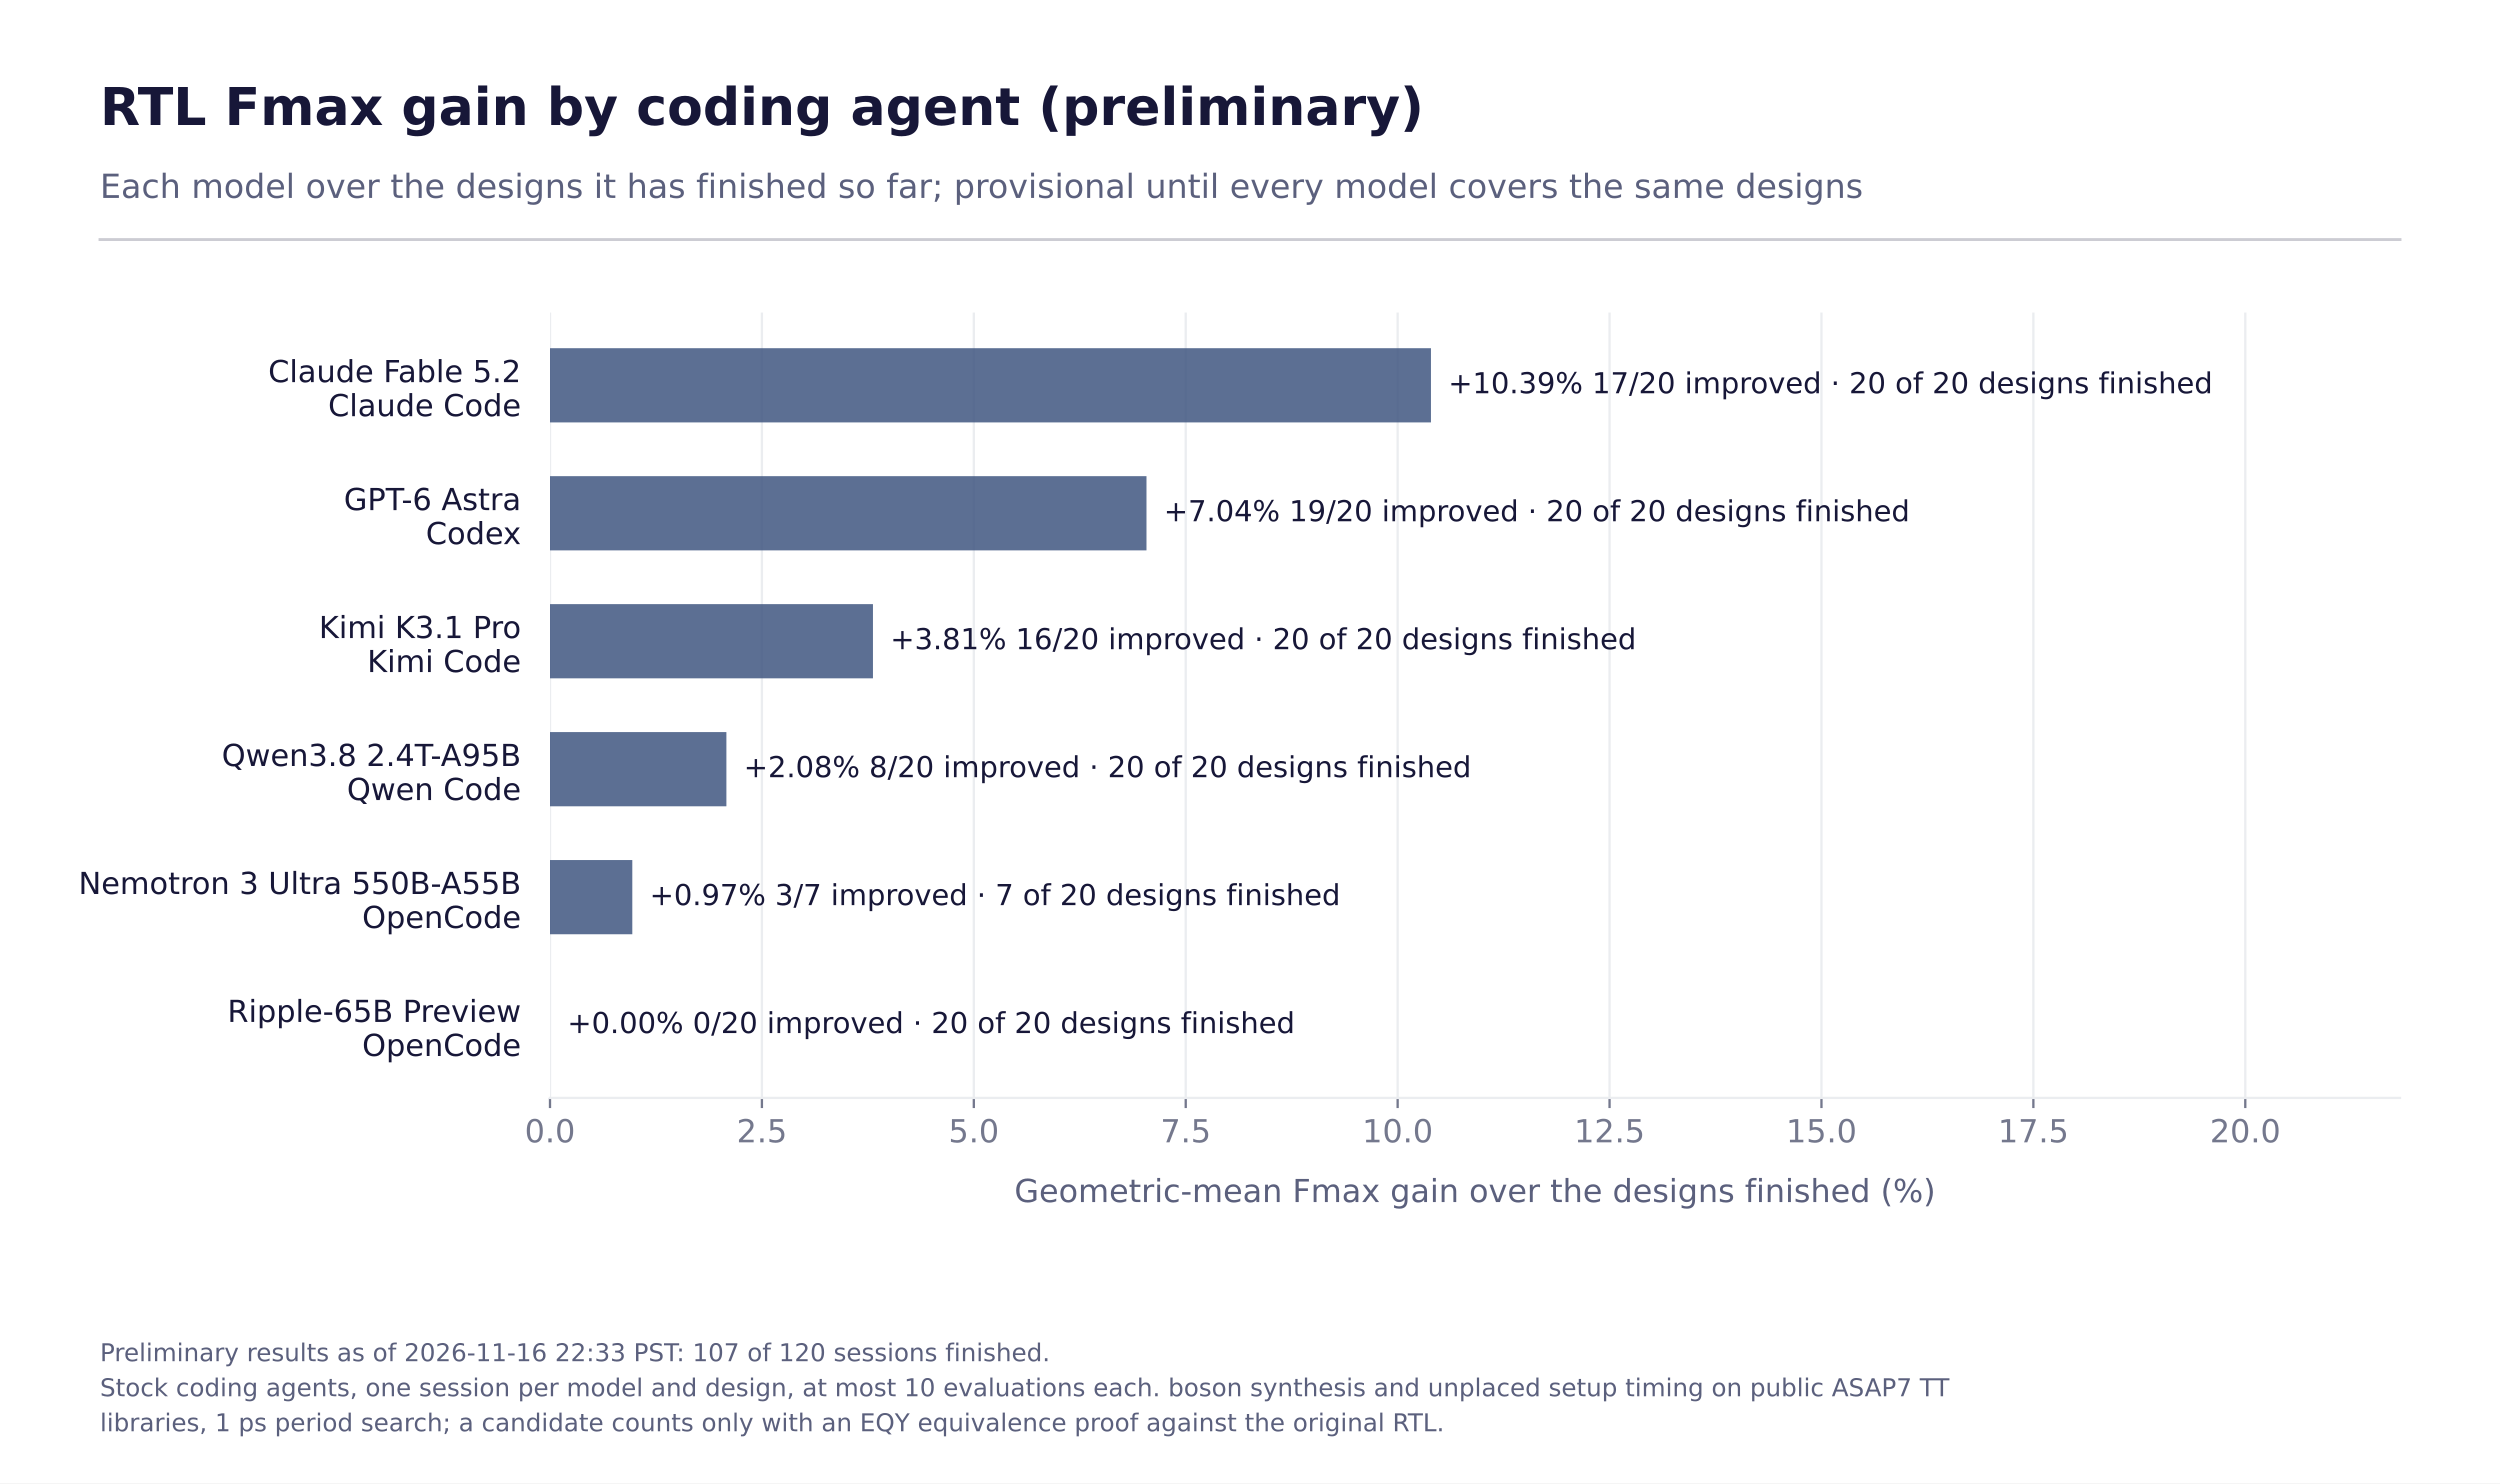
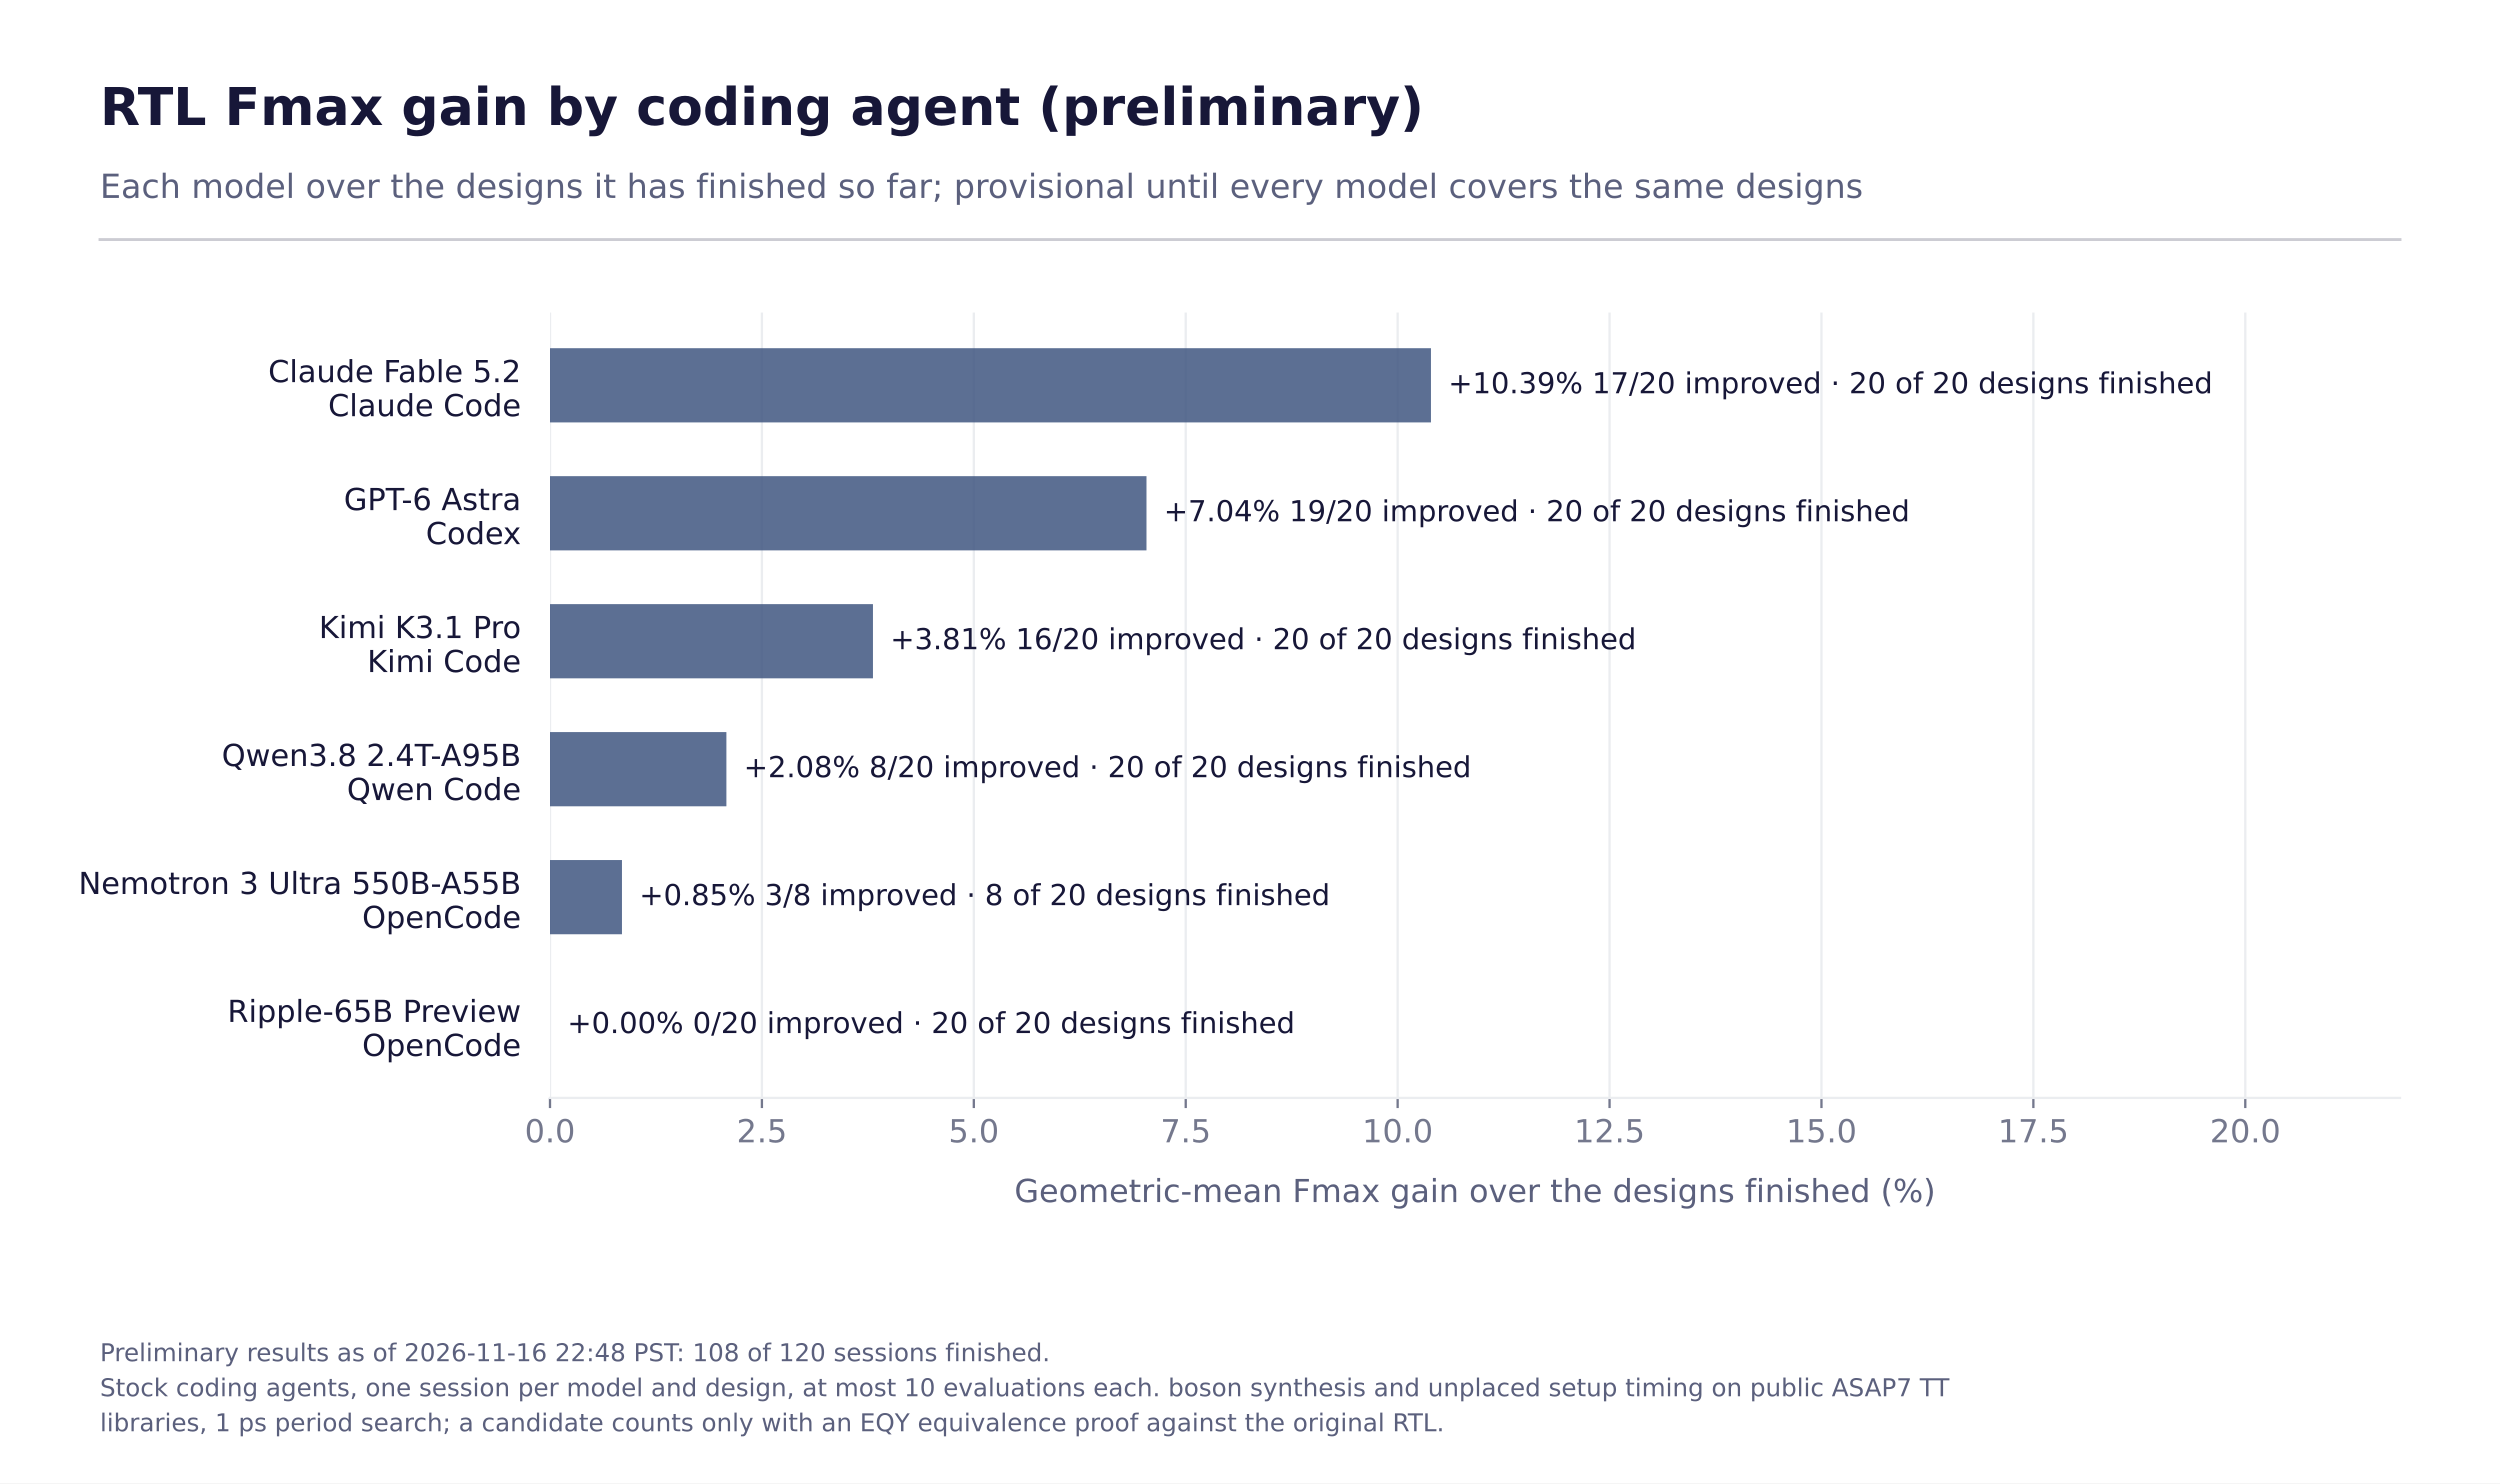
<svg xmlns="http://www.w3.org/2000/svg" xmlns:xlink="http://www.w3.org/1999/xlink" width="864pt" height="512.64pt" viewBox="0 0 864 512.64" version="1.1">
  <defs>
    <style type="text/css">*{stroke-linejoin: round; stroke-linecap: butt}</style>
  </defs>
  <g id="figure_1">
    <g id="patch_1">
      <path d="M 0 512.64  L 864 512.64  L 864 0  L 0 0  z " style="fill: #ffffff" />
    </g>
    <g id="axes_1">
      <g id="patch_2">
        <path d="M 190.08 379.44  L 829.44 379.44  L 829.44 108  L 190.08 108  z " style="fill: #ffffff" />
      </g>
      <g id="matplotlib.axis_1">
        <g id="xtick_1">
          <g id="line2d_1">
            <path d="M 190.08 379.44  L 190.08 108  " clip-path="url(#pbbf078af64)" style="fill: none; stroke: #ebedf0; stroke-width: 0.8; stroke-linecap: square" />
          </g>
          <g id="line2d_2">
            <defs>
              <path id="m93d353a957" d="M 0 0  L 0 3.5  " style="stroke: #74788d; stroke-width: 0.8" />
            </defs>
            <g>
              <use xlink:href="#m93d353a957" x="190.08" y="379.44" style="fill: #74788d; stroke: #74788d; stroke-width: 0.8" />
            </g>
          </g>
          <g id="text_1">
            <text style="fill: #74788d; font: 11px 'DejaVu Sans'; text-anchor: middle" x="190.08" y="394.798" transform="rotate(-0 190.08 394.7983)">0.0</text>
          </g>
        </g>
        <g id="xtick_2">
          <g id="line2d_3">
            <path d="M 263.316 379.44  L 263.316 108  " clip-path="url(#pbbf078af64)" style="fill: none; stroke: #ebedf0; stroke-width: 0.8; stroke-linecap: square" />
          </g>
          <g id="line2d_4">
            <g>
              <use xlink:href="#m93d353a957" x="263.316" y="379.44" style="fill: #74788d; stroke: #74788d; stroke-width: 0.8" />
            </g>
          </g>
          <g id="text_2">
            <text style="fill: #74788d; font: 11px 'DejaVu Sans'; text-anchor: middle" x="263.316" y="394.798" transform="rotate(-0 263.3161 394.7983)">2.5</text>
          </g>
        </g>
        <g id="xtick_3">
          <g id="line2d_5">
            <path d="M 336.552 379.44  L 336.552 108  " clip-path="url(#pbbf078af64)" style="fill: none; stroke: #ebedf0; stroke-width: 0.8; stroke-linecap: square" />
          </g>
          <g id="line2d_6">
            <g>
              <use xlink:href="#m93d353a957" x="336.552" y="379.44" style="fill: #74788d; stroke: #74788d; stroke-width: 0.8" />
            </g>
          </g>
          <g id="text_3">
            <text style="fill: #74788d; font: 11px 'DejaVu Sans'; text-anchor: middle" x="336.552" y="394.798" transform="rotate(-0 336.5522 394.7983)">5.0</text>
          </g>
        </g>
        <g id="xtick_4">
          <g id="line2d_7">
            <path d="M 409.788 379.44  L 409.788 108  " clip-path="url(#pbbf078af64)" style="fill: none; stroke: #ebedf0; stroke-width: 0.8; stroke-linecap: square" />
          </g>
          <g id="line2d_8">
            <g>
              <use xlink:href="#m93d353a957" x="409.788" y="379.44" style="fill: #74788d; stroke: #74788d; stroke-width: 0.8" />
            </g>
          </g>
          <g id="text_4">
            <text style="fill: #74788d; font: 11px 'DejaVu Sans'; text-anchor: middle" x="409.788" y="394.798" transform="rotate(-0 409.7883 394.7983)">7.5</text>
          </g>
        </g>
        <g id="xtick_5">
          <g id="line2d_9">
            <path d="M 483.024 379.44  L 483.024 108  " clip-path="url(#pbbf078af64)" style="fill: none; stroke: #ebedf0; stroke-width: 0.8; stroke-linecap: square" />
          </g>
          <g id="line2d_10">
            <g>
              <use xlink:href="#m93d353a957" x="483.024" y="379.44" style="fill: #74788d; stroke: #74788d; stroke-width: 0.8" />
            </g>
          </g>
          <g id="text_5">
            <text style="fill: #74788d; font: 11px 'DejaVu Sans'; text-anchor: middle" x="483.024" y="394.798" transform="rotate(-0 483.0244 394.7983)">10.0</text>
          </g>
        </g>
        <g id="xtick_6">
          <g id="line2d_11">
            <path d="M 556.261 379.44  L 556.261 108  " clip-path="url(#pbbf078af64)" style="fill: none; stroke: #ebedf0; stroke-width: 0.8; stroke-linecap: square" />
          </g>
          <g id="line2d_12">
            <g>
              <use xlink:href="#m93d353a957" x="556.261" y="379.44" style="fill: #74788d; stroke: #74788d; stroke-width: 0.8" />
            </g>
          </g>
          <g id="text_6">
            <text style="fill: #74788d; font: 11px 'DejaVu Sans'; text-anchor: middle" x="556.261" y="394.798" transform="rotate(-0 556.2605 394.7983)">12.5</text>
          </g>
        </g>
        <g id="xtick_7">
          <g id="line2d_13">
            <path d="M 629.497 379.44  L 629.497 108  " clip-path="url(#pbbf078af64)" style="fill: none; stroke: #ebedf0; stroke-width: 0.8; stroke-linecap: square" />
          </g>
          <g id="line2d_14">
            <g>
              <use xlink:href="#m93d353a957" x="629.497" y="379.44" style="fill: #74788d; stroke: #74788d; stroke-width: 0.8" />
            </g>
          </g>
          <g id="text_7">
            <text style="fill: #74788d; font: 11px 'DejaVu Sans'; text-anchor: middle" x="629.497" y="394.798" transform="rotate(-0 629.4966 394.7983)">15.0</text>
          </g>
        </g>
        <g id="xtick_8">
          <g id="line2d_15">
            <path d="M 702.733 379.44  L 702.733 108  " clip-path="url(#pbbf078af64)" style="fill: none; stroke: #ebedf0; stroke-width: 0.8; stroke-linecap: square" />
          </g>
          <g id="line2d_16">
            <g>
              <use xlink:href="#m93d353a957" x="702.733" y="379.44" style="fill: #74788d; stroke: #74788d; stroke-width: 0.8" />
            </g>
          </g>
          <g id="text_8">
            <text style="fill: #74788d; font: 11px 'DejaVu Sans'; text-anchor: middle" x="702.733" y="394.798" transform="rotate(-0 702.7327 394.7983)">17.5</text>
          </g>
        </g>
        <g id="xtick_9">
          <g id="line2d_17">
            <path d="M 775.969 379.44  L 775.969 108  " clip-path="url(#pbbf078af64)" style="fill: none; stroke: #ebedf0; stroke-width: 0.8; stroke-linecap: square" />
          </g>
          <g id="line2d_18">
            <g>
              <use xlink:href="#m93d353a957" x="775.969" y="379.44" style="fill: #74788d; stroke: #74788d; stroke-width: 0.8" />
            </g>
          </g>
          <g id="text_9">
            <text style="fill: #74788d; font: 11px 'DejaVu Sans'; text-anchor: middle" x="775.969" y="394.798" transform="rotate(-0 775.9689 394.7983)">20.0</text>
          </g>
        </g>
        <g id="text_10">
          <text style="fill: #5b607d; font: 11px 'DejaVu Sans'; text-anchor: middle" x="509.76" y="415.444" transform="rotate(-0 509.76 415.4442)">Geometric-mean Fmax gain over the designs finished (%)</text>
        </g>
      </g>
      <g id="matplotlib.axis_2">
        <g id="ytick_1">
          <g id="line2d_19" />
          <g id="text_11">
            <text style="fill: #171738; font: 10.5px 'DejaVu Sans'" transform="translate(92.68391 132.071)">Claude Fable 5.2</text>
            <text style="fill: #171738; font: 10.5px 'DejaVu Sans'" transform="translate(113.3952 143.8287)">Claude Code</text>
          </g>
        </g>
        <g id="ytick_2">
          <g id="line2d_20" />
          <g id="text_12">
            <text style="fill: #171738; font: 10.5px 'DejaVu Sans'" transform="translate(118.8322 176.2939)">GPT-6 Astra</text>
            <text style="fill: #171738; font: 10.5px 'DejaVu Sans'" transform="translate(147.1658 188.0516)">Codex</text>
          </g>
        </g>
        <g id="ytick_3">
          <g id="line2d_21" />
          <g id="text_13">
            <text style="fill: #171738; font: 10.5px 'DejaVu Sans'" transform="translate(110.2222 220.5167)">Kimi K3.1 Pro</text>
            <text style="fill: #171738; font: 10.5px 'DejaVu Sans'" transform="translate(126.9123 232.2744)">Kimi Code</text>
          </g>
        </g>
        <g id="ytick_4">
          <g id="line2d_22" />
          <g id="text_14">
            <text style="fill: #171738; font: 10.5px 'DejaVu Sans'" transform="translate(76.62383 264.7396)">Qwen3.8 2.4T-A95B</text>
            <text style="fill: #171738; font: 10.5px 'DejaVu Sans'" transform="translate(119.892 276.4973)">Qwen Code</text>
          </g>
        </g>
        <g id="ytick_5">
          <g id="line2d_23" />
          <g id="text_15">
            <text style="fill: #171738; font: 10.5px 'DejaVu Sans'" transform="translate(27.12945 308.9625)">Nemotron 3 Ultra 550B-A55B</text>
            <text style="fill: #171738; font: 10.5px 'DejaVu Sans'" transform="translate(125.1502 320.7202)">OpenCode</text>
          </g>
        </g>
        <g id="ytick_6">
          <g id="line2d_24" />
          <g id="text_16">
            <text style="fill: #171738; font: 10.5px 'DejaVu Sans'" transform="translate(78.59914 353.1853)">Ripple-65B Preview</text>
            <text style="fill: #171738; font: 10.5px 'DejaVu Sans'" transform="translate(125.1502 364.9431)">OpenCode</text>
          </g>
        </g>
      </g>
      <g id="patch_3">
        <path d="M 190.08 120.338  L 494.537 120.338  L 494.537 145.987  L 190.08 145.987  z " clip-path="url(#pbbf078af64)" style="fill: #3f5680; opacity: 0.85" />
      </g>
      <g id="patch_4">
        <path d="M 190.08 164.561  L 396.225 164.561  L 396.225 190.21  L 190.08 190.21  z " clip-path="url(#pbbf078af64)" style="fill: #3f5680; opacity: 0.85" />
      </g>
      <g id="patch_5">
        <path d="M 190.08 208.784  L 301.692 208.784  L 301.692 234.433  L 190.08 234.433  z " clip-path="url(#pbbf078af64)" style="fill: #3f5680; opacity: 0.85" />
      </g>
      <g id="patch_6">
        <path d="M 190.08 253.007  L 251.042 253.007  L 251.042 278.656  L 190.08 278.656  z " clip-path="url(#pbbf078af64)" style="fill: #3f5680; opacity: 0.85" />
      </g>
      <g id="patch_7">
-         <path d="M 190.08 297.23  L 218.525 297.23  L 218.525 322.879  L 190.08 322.879  z " clip-path="url(#pbbf078af64)" style="fill: #3f5680; opacity: 0.85" />
+         <path d="M 190.08 297.23  L 214.951 297.23  L 214.951 322.879  L 190.08 322.879  z " clip-path="url(#pbbf078af64)" style="fill: #3f5680; opacity: 0.85" />
      </g>
      <g id="patch_8">
        <path d="M 190.08 341.453  L 190.08 341.453  L 190.08 367.102  L 190.08 367.102  z " clip-path="url(#pbbf078af64)" style="fill: #3f5680; opacity: 0.85" />
      </g>
      <g id="patch_9">
        <path d="M 190.08 379.44  L 829.44 379.44  " style="fill: none; stroke: #ebedf0; stroke-width: 0.8; stroke-linejoin: miter; stroke-linecap: square" />
      </g>
      <g id="text_17">
        <text style="fill: #171738; font: 10px 'DejaVu Sans'; text-anchor: start" x="500.537" y="135.922" transform="rotate(-0 500.5371 135.9222)">+10.39%   17/20 improved · 20 of 20 designs finished</text>
      </g>
      <g id="text_18">
        <text style="fill: #171738; font: 10px 'DejaVu Sans'; text-anchor: start" x="402.225" y="180.145" transform="rotate(-0 402.225 180.1451)">+7.04%   19/20 improved · 20 of 20 designs finished</text>
      </g>
      <g id="text_19">
        <text style="fill: #171738; font: 10px 'DejaVu Sans'; text-anchor: start" x="307.692" y="224.368" transform="rotate(-0 307.6918 224.3679)">+3.81%   16/20 improved · 20 of 20 designs finished</text>
      </g>
      <g id="text_20">
        <text style="fill: #171738; font: 10px 'DejaVu Sans'; text-anchor: start" x="257.042" y="268.591" transform="rotate(-0 257.0417 268.5908)">+2.08%   8/20 improved · 20 of 20 designs finished</text>
      </g>
      <g id="text_21">
-         <text style="fill: #171738; font: 10px 'DejaVu Sans'; text-anchor: start" x="224.525" y="312.814" transform="rotate(-0 224.5249 312.8137)">+0.97%   3/7 improved · 7 of 20 designs finished</text>
+         <text style="fill: #171738; font: 10px 'DejaVu Sans'; text-anchor: start" x="220.951" y="312.814" transform="rotate(-0 220.951 312.8137)">+0.85%   3/8 improved · 8 of 20 designs finished</text>
      </g>
      <g id="text_22">
        <text style="fill: #171738; font: 10px 'DejaVu Sans'; text-anchor: start" x="196.08" y="357.037" transform="rotate(-0 196.08 357.0366)">+0.00%   0/20 improved · 20 of 20 designs finished</text>
      </g>
    </g>
    <g id="line2d_25">
      <path d="M 34.56 82.8  L 829.44 82.8  " style="fill: none; stroke: #171738; stroke-opacity: 0.22; stroke-linecap: square" />
    </g>
    <g id="text_23">
      <text style="fill: #171738; font: 700 18px 'DejaVu Sans'; text-anchor: start" x="34.56" y="43.2" transform="rotate(-0 34.56 43.2)">RTL Fmax gain by coding agent (preliminary)</text>
    </g>
    <g id="text_24">
      <text style="fill: #5b607d; font: 11.5px 'DejaVu Sans'; text-anchor: start" x="34.56" y="68.4" transform="rotate(-0 34.56 68.4)">Each model over the designs it has finished so far; provisional until every model covers the same designs</text>
    </g>
    <g id="text_25">
-       <text style="fill: #5b607d; font: 8.5px 'DejaVu Sans'" transform="translate(34.56 470.4368)">Preliminary results as of 2026-11-16 22:33 PST: 107 of 120 sessions finished.</text>
+       <text style="fill: #5b607d; font: 8.5px 'DejaVu Sans'" transform="translate(34.56 470.4368)">Preliminary results as of 2026-11-16 22:48 PST: 108 of 120 sessions finished.</text>
      <text style="fill: #5b607d; font: 8.5px 'DejaVu Sans'" transform="translate(34.56 482.5384)">Stock coding agents, one session per model and design, at most 10 evaluations each. boson synthesis and unplaced setup timing on public ASAP7 TT</text>
      <text style="fill: #5b607d; font: 8.5px 'DejaVu Sans'" transform="translate(34.56 494.64)">libraries, 1 ps period search; a candidate counts only with an EQY equivalence proof against the original RTL.</text>
    </g>
  </g>
  <defs>
    <clipPath id="pbbf078af64">
      <rect x="190.08" y="108" width="639.36" height="271.44" />
    </clipPath>
  </defs>
</svg>
